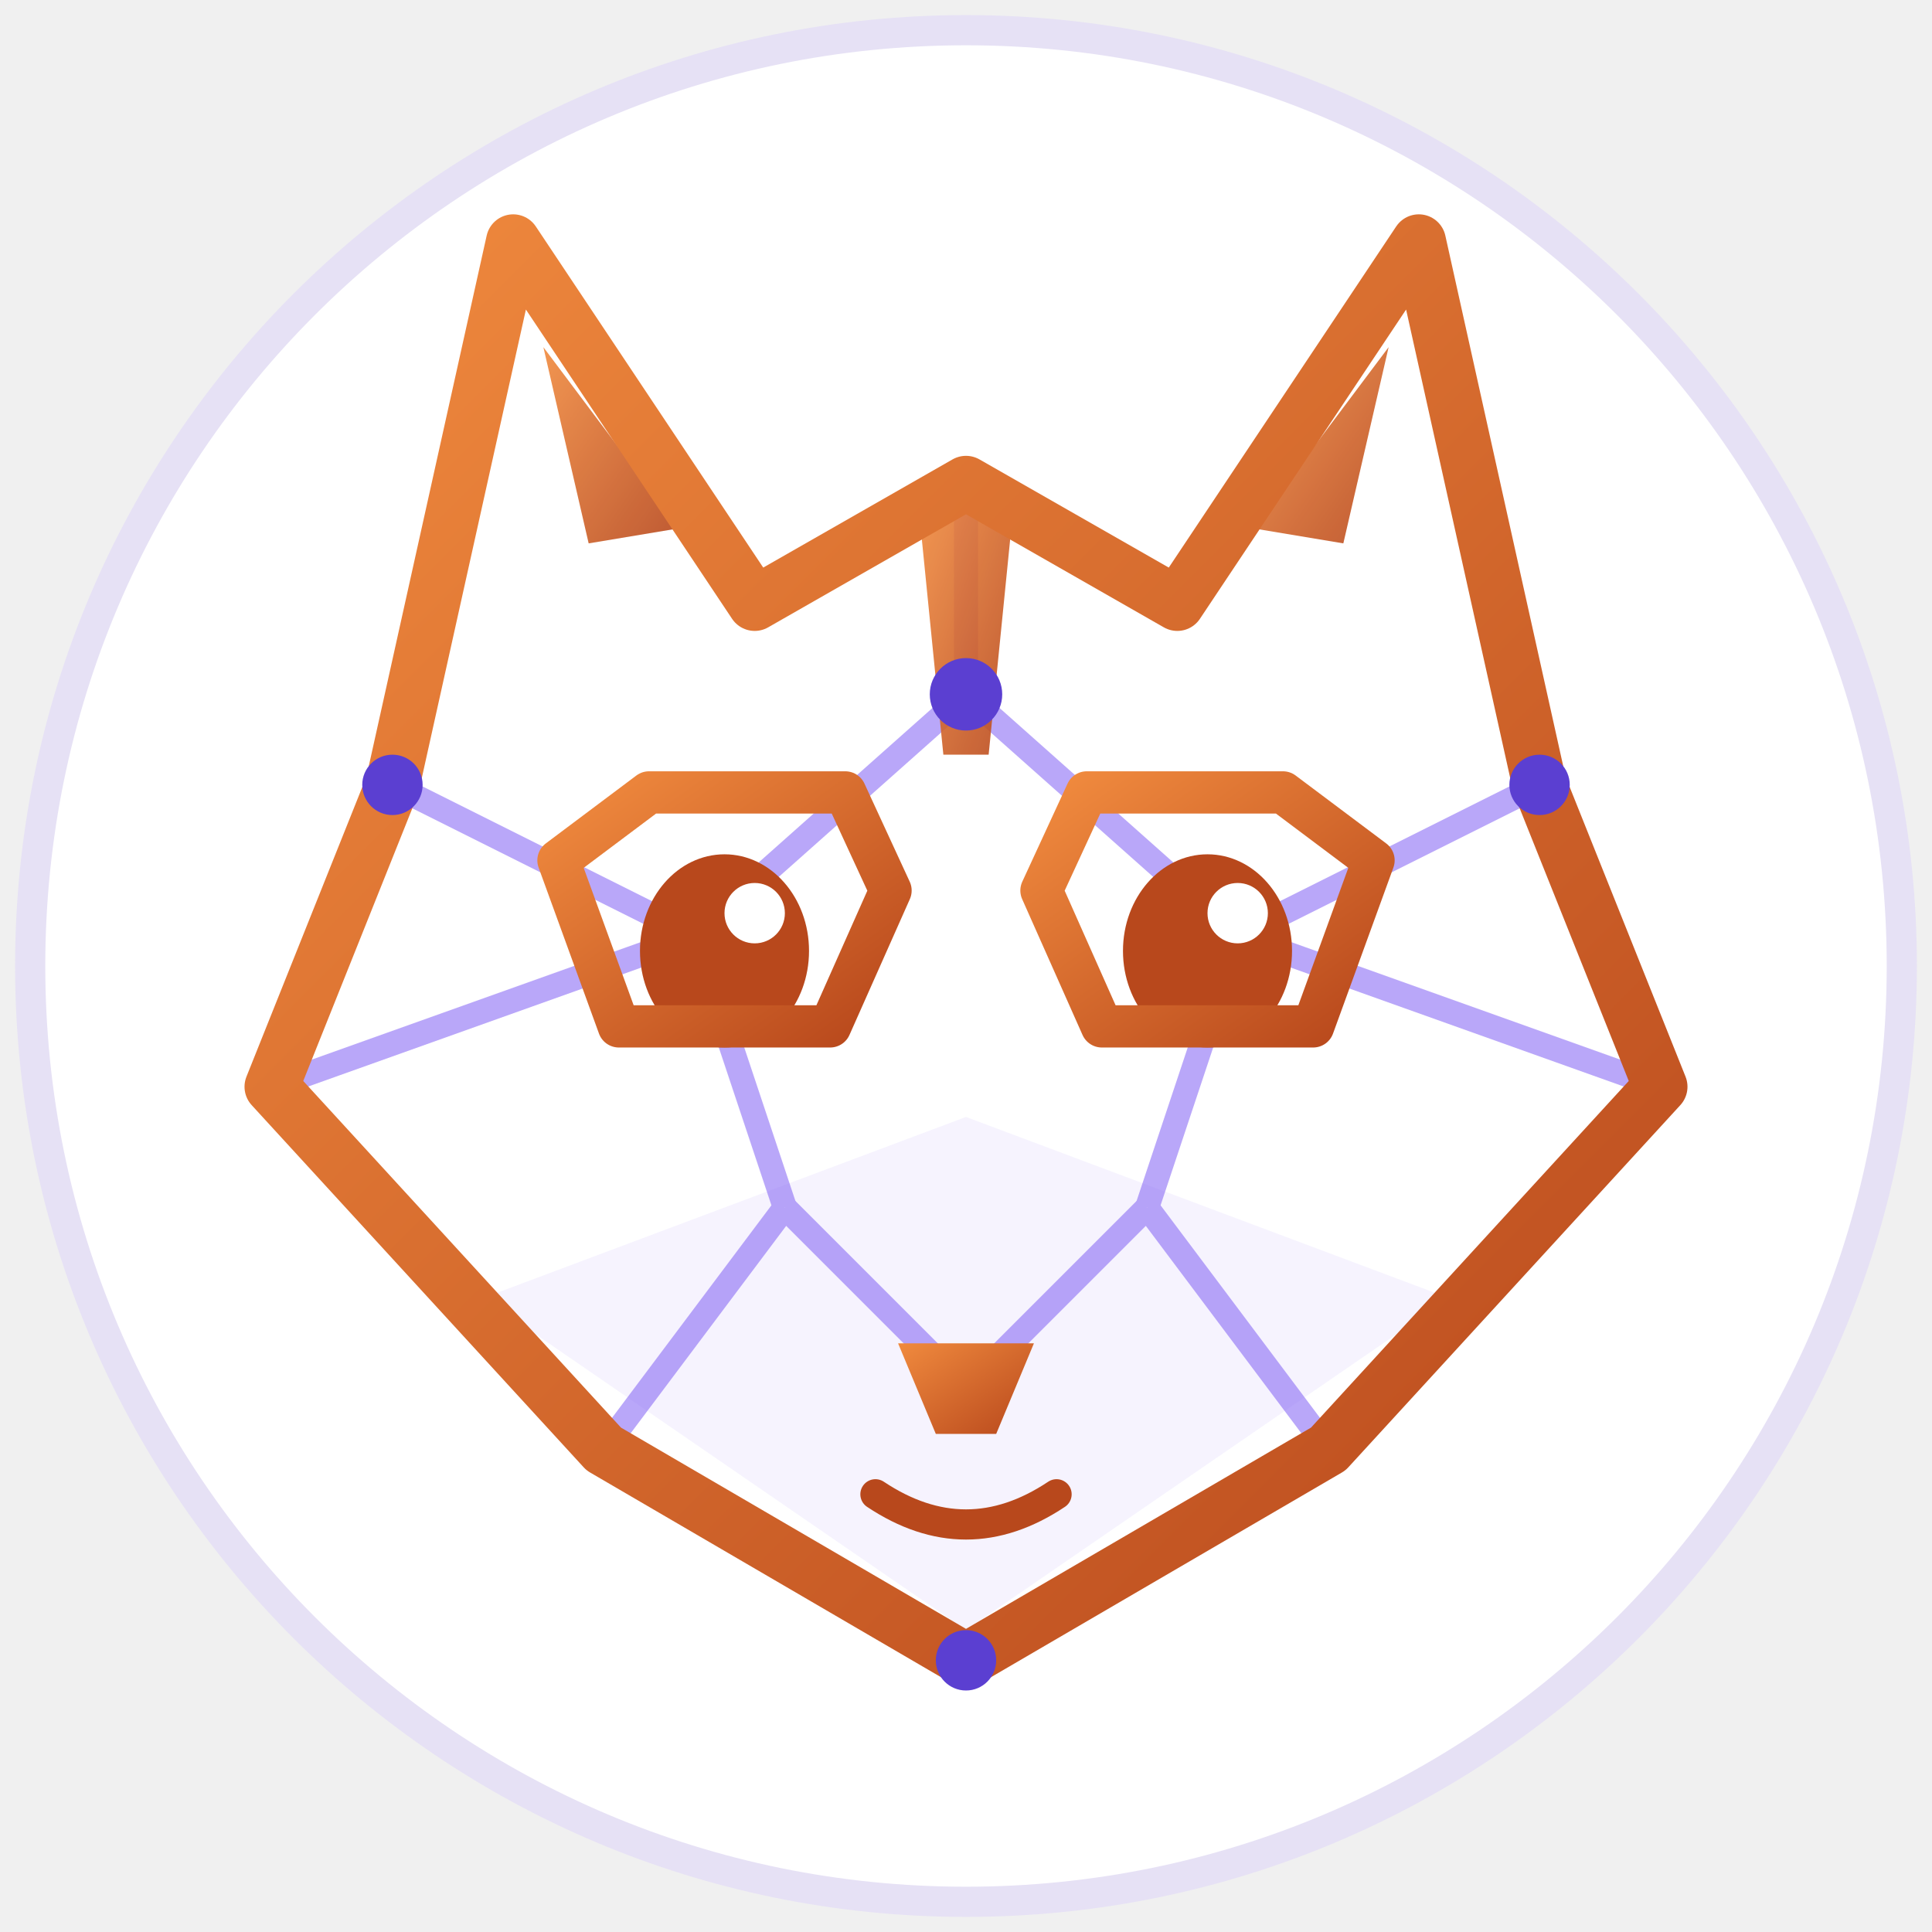
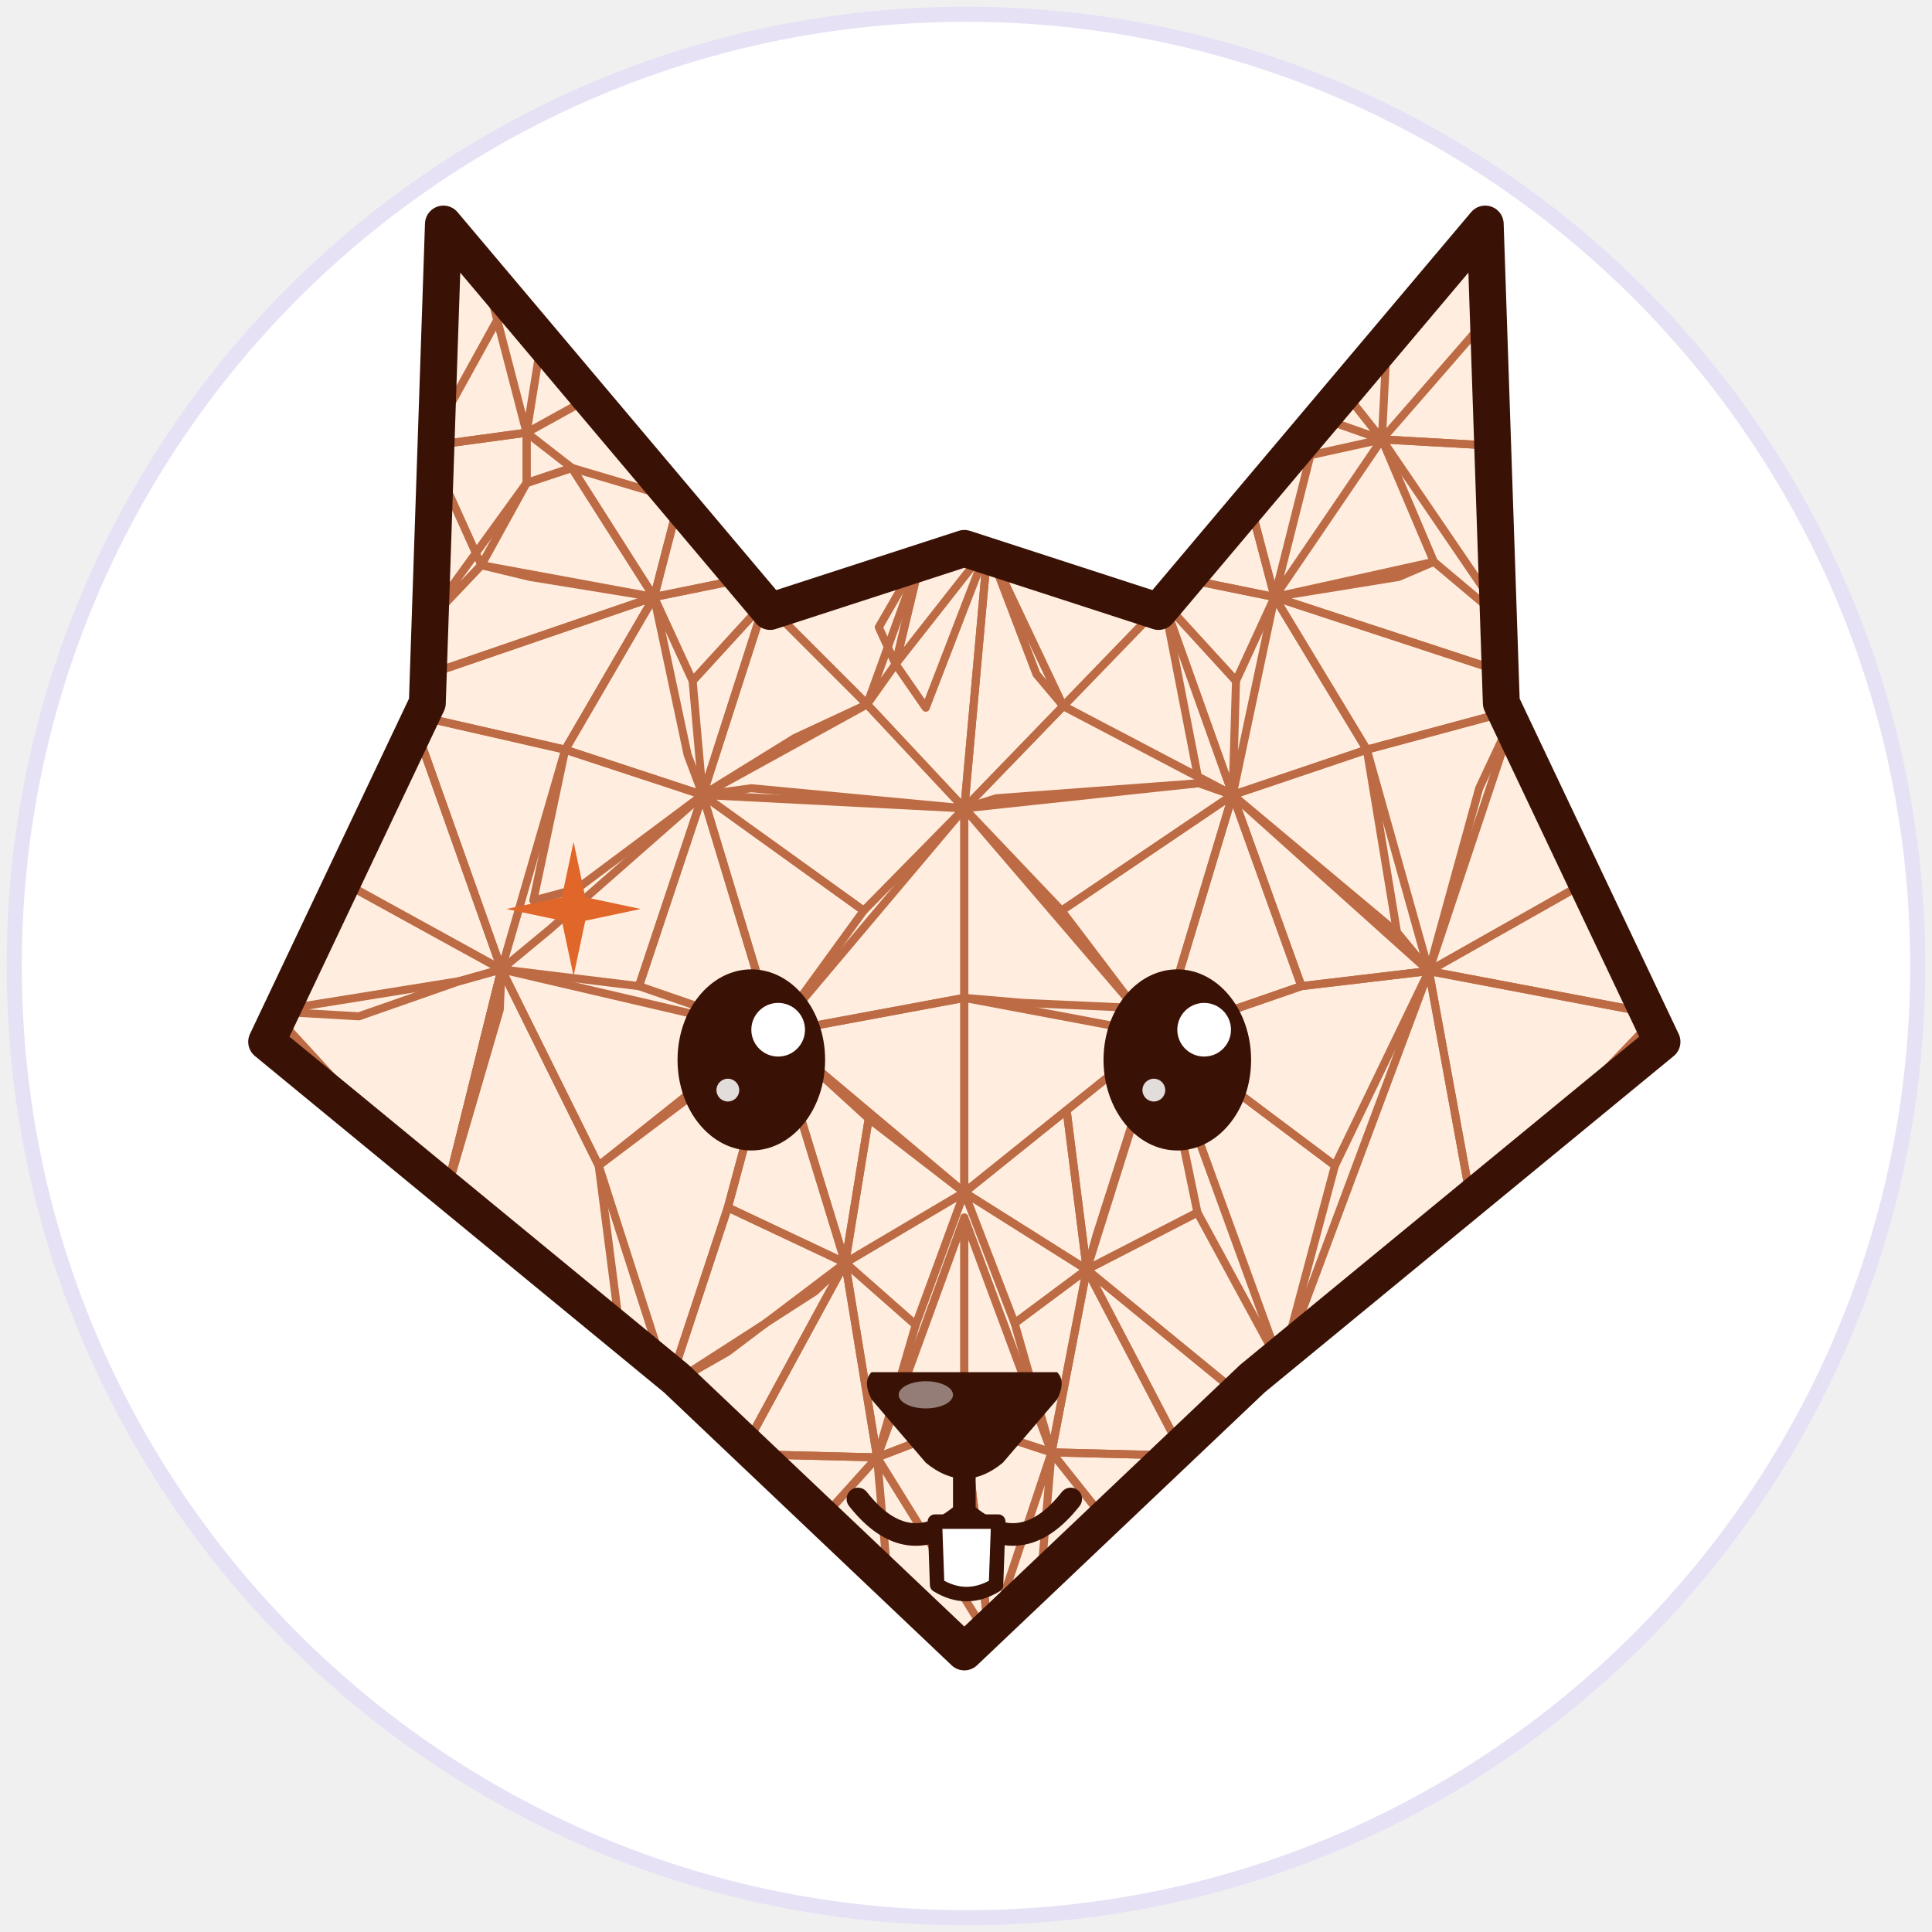
- <svg xmlns="http://www.w3.org/2000/svg" viewBox="0 0 128 128" role="img" aria-label="Chico">
+ <svg xmlns="http://www.w3.org/2000/svg" viewBox="-38 -28 576 576" role="img" aria-label="Chico">
  <defs>
    <clipPath id="c-linhas-chico">
-       <circle cx="64" cy="64" r="62" />
+       <circle cx="250" cy="260" r="286" />
    </clipPath>
-     <linearGradient id="l-linhas-chico" x1="0" y1="0" x2="1" y2="1">
-       <stop offset="0" stop-color="#f08a3e" />
-       <stop offset="1" stop-color="#b8481c" />
-     </linearGradient>
+     <clipPath id="head">
+       <polygon points="94.2,38.8 191.6,154.3 249.5,135.5 307.4,154.3 404.8,38.8 409.6,181.6 457.5,282.6 335.4,383 249.5,464.5 163.6,383 41.5,282.6 89.4,181.6" />
+     </clipPath>
  </defs>
-   <circle cx="64" cy="64" r="62" fill="#ffffff" stroke="#e6e1f5" stroke-width="2" />
  <g clip-path="url(#c-linhas-chico)">
-     <g stroke="#8b6cf5" stroke-width="1.6" opacity="0.6">
-       <line x1="26" y1="52" x2="46" y2="62" />
-       <line x1="46" y1="62" x2="64" y2="46" />
-       <line x1="64" y1="46" x2="82" y2="62" />
-       <line x1="82" y1="62" x2="102" y2="52" />
-       <line x1="18" y1="72" x2="46" y2="62" />
-       <line x1="82" y1="62" x2="110" y2="72" />
-       <line x1="46" y1="62" x2="52" y2="80" />
-       <line x1="82" y1="62" x2="76" y2="80" />
-       <line x1="52" y1="80" x2="64" y2="92" />
-       <line x1="76" y1="80" x2="64" y2="92" />
-       <line x1="40" y1="96" x2="52" y2="80" />
-       <line x1="88" y1="96" x2="76" y2="80" />
-       <line x1="64" y1="32" x2="64" y2="46" />
+     <circle cx="250" cy="260" r="284" fill="#ffffff" stroke="#e6e1f5" stroke-width="5" />
+     <polygon points="94.2,38.8 191.6,154.3 249.5,135.5 307.4,154.3 404.8,38.8 409.6,181.6 457.5,282.6 335.4,383 249.5,464.5 163.6,383 41.5,282.6 89.4,181.6" fill="#ffeedf" />
+     <g clip-path="url(#head)" fill="none" stroke="#ac4a1d" stroke-width="2.4" stroke-linejoin="round" opacity="0.8">
+       <polygon points="111.5,261 193,280 140.5,319.5" />
+       <polygon points="308,280.5 350,266 388,261.5 360,319.5" />
+       <polygon points="140.5,319.5 175,292 193,280 179,332 161.5,385" />
+       <polygon points="308,280.5 360,319.5 344,379.5" />
+       <polygon points="94.5,329.5 111.5,261 140.5,319.5 147.5,374 100.5,334.5" />
+       <polygon points="43,273.5 69,275 99,264.5 111.5,261 94.5,329.5" />
+       <polygon points="388,261.5 456.5,274.5 401,332.5" />
+       <polygon points="344,379.5 388,261.5 401,332.5" />
+       <polygon points="193,280 249.5,269.5 249.5,327.5" />
+       <polygon points="249.5,269.5 308,280.5 280,303 249.5,327.5" />
+       <polygon points="193,280 249.5,213 249.5,269.5" />
+       <polygon points="249.5,213 300.5,272.5 267,271 249.5,269.5" />
+       <polygon points="171.5,209 219.5,243.5 193,280" />
+       <polygon points="329.5,209 369.5,195.5 378.5,250 388,261.5" />
+       <polygon points="369.5,195.5 414,183.5 388,261.5" />
+       <polygon points="84.5,185 130.5,195.5 111.5,261" />
+       <polygon points="171.5,209 249.5,213 219.5,243.5" />
+       <polygon points="249.5,213 319.5,205.5 329.5,209 278.5,243.5" />
+       <polygon points="278.5,243.5 329.5,209 308,280.5 300.5,272.5" />
+       <polygon points="152.5,266 171.5,209 193,280" />
+       <polygon points="329.5,209 378.5,250 388,261.5 350,266" />
+       <polygon points="308,280.5 329.5,209 350,266" />
+       <polygon points="121,240.5 130.5,195.5 171.5,209 134,237" />
+       <polygon points="61.5,233.5 84.5,185 111.5,261" />
+       <polygon points="388,261.5 403,207 414,183.5 437.5,233.5" />
+       <polygon points="388,261.5 437.5,233.5 456.5,274.5" />
+       <polygon points="43,273.5 61.5,233.5 111.5,261 99,264.5" />
+       <polygon points="126,249 171.5,209 152.5,266 111.5,261" />
+       <polygon points="342,150 374,103 389.5,139.5" />
+       <polygon points="161.5,385 179,332 214,348.5 179,375" />
+       <polygon points="329.5,209 342,150 369.5,195.5" />
+       <polygon points="87,174 157,150 130.5,195.5 84.5,185" />
+       <polygon points="130.5,195.5 157,150 167,197 171.5,209" />
+       <polygon points="119,116 132.5,111.5 157,150 105.5,140.5" />
+       <polygon points="342,150 379,144 389.5,139.5 411.5,158 412,173" />
+       <polygon points="87.5,159.5 105.5,140.5 120,144 157,150 87,174" />
+       <polygon points="342,150 412,173 414,183.5 369.5,195.5" />
+       <polygon points="286,350.5 319,333.5 344,379.5 333,389" />
+       <polygon points="279,182.5 309,151.5 319.5,205.5 329.5,209" />
+       <polygon points="171.5,209 220.5,182 249.5,213 186,207" />
+       <polygon points="171.5,209 190,151.5 220.5,182 199,192" />
+       <polygon points="193,280 214,348.5 179,332" />
+       <polygon points="249.5,213 279,182.5 329.5,209 319.5,205.5 259,210" />
+       <polygon points="256.5,135 271,173 279,182.5 249.5,213" />
+       <polygon points="289,340 308,280.5 319,333.5 286,350.5" />
+       <polygon points="223.5,406.5 249.5,396.5 257,460.5" />
+       <polygon points="223.5,406.5 249.5,335 249.5,396.5" />
+       <polygon points="249.5,335 275.5,405 249.5,396.5" />
+       <polygon points="249.5,396.5 275.5,405 257,460.5" />
+       <polygon points="183,405.5 214,348.5 223.5,406.5" />
+       <polygon points="214,348.5 221,305.5 249.5,327.5" />
+       <polygon points="275.5,405 286,350.5 315,406" />
+       <polygon points="249.5,327.5 275,307 280,303 286,350.5" />
+       <polygon points="161.5,385 205,357 214,348.5 183,405.5 176,398.5" />
+       <polygon points="193,280 221,305.5 214,348.5" />
+       <polygon points="280,303 308,280.5 286,350.5" />
+       <polygon points="286,350.5 333,389 323,398.5 315,406" />
+       <polygon points="407.5,64.5 409.5,105 374,103" />
+       <polygon points="374,103 409.5,105 410.5,133 411.5,158" />
+       <polygon points="256.5,135 309,151.5 279,182.5" />
+       <polygon points="229,170 256.5,135 249.5,213 220.5,182" />
+       <polygon points="105.5,140.5 89.5,105 119,101 119,116 87.5,159.5" />
+       <polygon points="214,348.5 235,367 223.5,406.5" />
+       <polygon points="190,151.5 237,136.5 220.5,182" />
+       <polygon points="214,348.5 249.5,327.5 235,367" />
+       <polygon points="249.5,327.5 286,350.5 264.5,366.5" />
+       <polygon points="264.5,366.5 286,350.5 275.5,405" />
+       <polygon points="113.5,61.5 106.5,53 119,101 89.5,105" />
+       <polygon points="157,150 184,144.5 190,151.5 168.5,175" />
+       <polygon points="168.5,175 190,151.5 171.5,209" />
+       <polygon points="309,151.5 315,144.5 342,150 330.5,175" />
+       <polygon points="309,151.5 330.5,175 329.5,209" />
+       <polygon points="229,170 237,136.5 256.5,135 238,183" />
+       <polygon points="183,405.5 223.5,406.5 205.5,426.5" />
+       <polygon points="205.5,426.5 223.5,406.5 227,446.5" />
+       <polygon points="275.5,405 315,406 293,427" />
+       <polygon points="272,446.5 275.5,405 293,427" />
+       <polygon points="334.5,121.5 355.5,96.5 342,150" />
+       <polygon points="132.5,111.5 164.5,121 157,150" />
+       <polygon points="164.5,121 184,144.5 157,150" />
+       <polygon points="315,144.5 334.5,121.5 342,150" />
+       <polygon points="123.5,73 138,90.5 119,101" />
+       <polygon points="362.5,88.5 375.5,73 374,103" />
+       <polygon points="344.5,109.5 355.5,96.5 374,103" />
+       <polygon points="224,159 237,136.5 229,170" />
+       <polygon points="94.5,329.5 111.5,261 111,273" />
+       <polygon points="119,101 132.5,111.5 119,116" />
    </g>
-     <g fill="url(#l-linhas-chico)" opacity="0.9">
-       <polygon points="61,35 64,33.5 67,35 65.5,50 62.5,50" />
-       <polygon points="36,23 45,35 39,36" />
-       <polygon points="92,23 83,35 89,36" />
+     <polygon points="94.2,38.8 191.6,154.3 249.5,135.5 307.4,154.3 404.8,38.8 409.6,181.6 457.5,282.6 335.4,383 249.5,464.5 163.6,383 41.5,282.6 89.4,181.6" fill="none" stroke="#3a1205" stroke-width="11" stroke-linejoin="round" />
+     <path d="M133 223 L136.5 239.5 L153 243 L136.5 246.5 L133 263 L129.5 246.5 L113 243 L129.5 239.5 Z" fill="#e0662a" />
+     <ellipse cx="186" cy="288" rx="22" ry="27" fill="#3a1205" />
+     <circle cx="194" cy="279" r="8" fill="#fff" />
+     <circle cx="179" cy="297" r="3.4" fill="#fff" opacity="0.85" />
+     <ellipse cx="313" cy="288" rx="22" ry="27" fill="#3a1205" />
+     <circle cx="321" cy="279" r="8" fill="#fff" />
+     <circle cx="306" cy="297" r="3.4" fill="#fff" opacity="0.85" />
+     <g transform="translate(249.5 400) scale(1.35) translate(-249.5 -400)">
+       <path d="M229 386 L270 386 Q272 388 270 392 L258 406 Q249.5 413 241 406 L229 392 Q227 388 229 386 Z" fill="#3a1205" />
+       <ellipse cx="241" cy="391" rx="6" ry="3" fill="#fff" opacity="0.45" />
+       <path d="M249.5 409 L249.5 417 M226 414 Q237 428 249.5 417 Q262 428 273 414" fill="none" stroke="#3a1205" stroke-width="5" stroke-linecap="round" stroke-linejoin="round" />
+       <path d="M243 419 L257 419 L256.5 433 Q250 437 243.5 433 Z" fill="#ffffff" stroke="#3a1205" stroke-width="3.2" stroke-linejoin="round" />
    </g>
-     <polygon points="32,86 64,74 96,86 64,108" fill="#8b6cf5" opacity="0.08" />
-     <path d="M34 16 L50 40 L64 32 L78 40 L94 16 L102 52 L110 72 L88 96 L64 110 L40 96 L18 72 L26 52 Z" fill="none" stroke="url(#l-linhas-chico)" stroke-width="3.6" stroke-linejoin="round" />
-     <g fill="#5b3fd1">
-       <circle cx="64" cy="46" r="2.4" />
-       <circle cx="26" cy="52" r="2" />
-       <circle cx="102" cy="52" r="2" />
-       <circle cx="64" cy="110" r="2" />
-     </g>
-     <g fill="#b8481c">
-       <ellipse cx="48" cy="63" rx="5.6" ry="6.4" />
-       <ellipse cx="80" cy="63" rx="5.6" ry="6.4" />
-     </g>
-     <g fill="#fff">
-       <circle cx="50" cy="60.5" r="2" />
-       <circle cx="82" cy="60.5" r="2" />
-     </g>
-     <polygon points="59.5,89 68.5,89 66,95 62,95" fill="url(#l-linhas-chico)" />
-     <path d="M58 99 Q64 103 70 99" fill="none" stroke="#b8481c" stroke-width="2" stroke-linecap="round" />
-     <g stroke="url(#l-linhas-chico)" stroke-width="2.8" stroke-linejoin="round" fill="none">
-       <polygon points="37,57 43,52.5 56,52.5 59,59 55,68 41,68" />
-       <polygon points="91,57 85,52.5 72,52.5 69,59 73,68 87,68" />
-     </g>
-     <path d="M59 58 L69 58" stroke="url(#l-linhas-chico)" stroke-width="2.8" />
  </g>
</svg>
